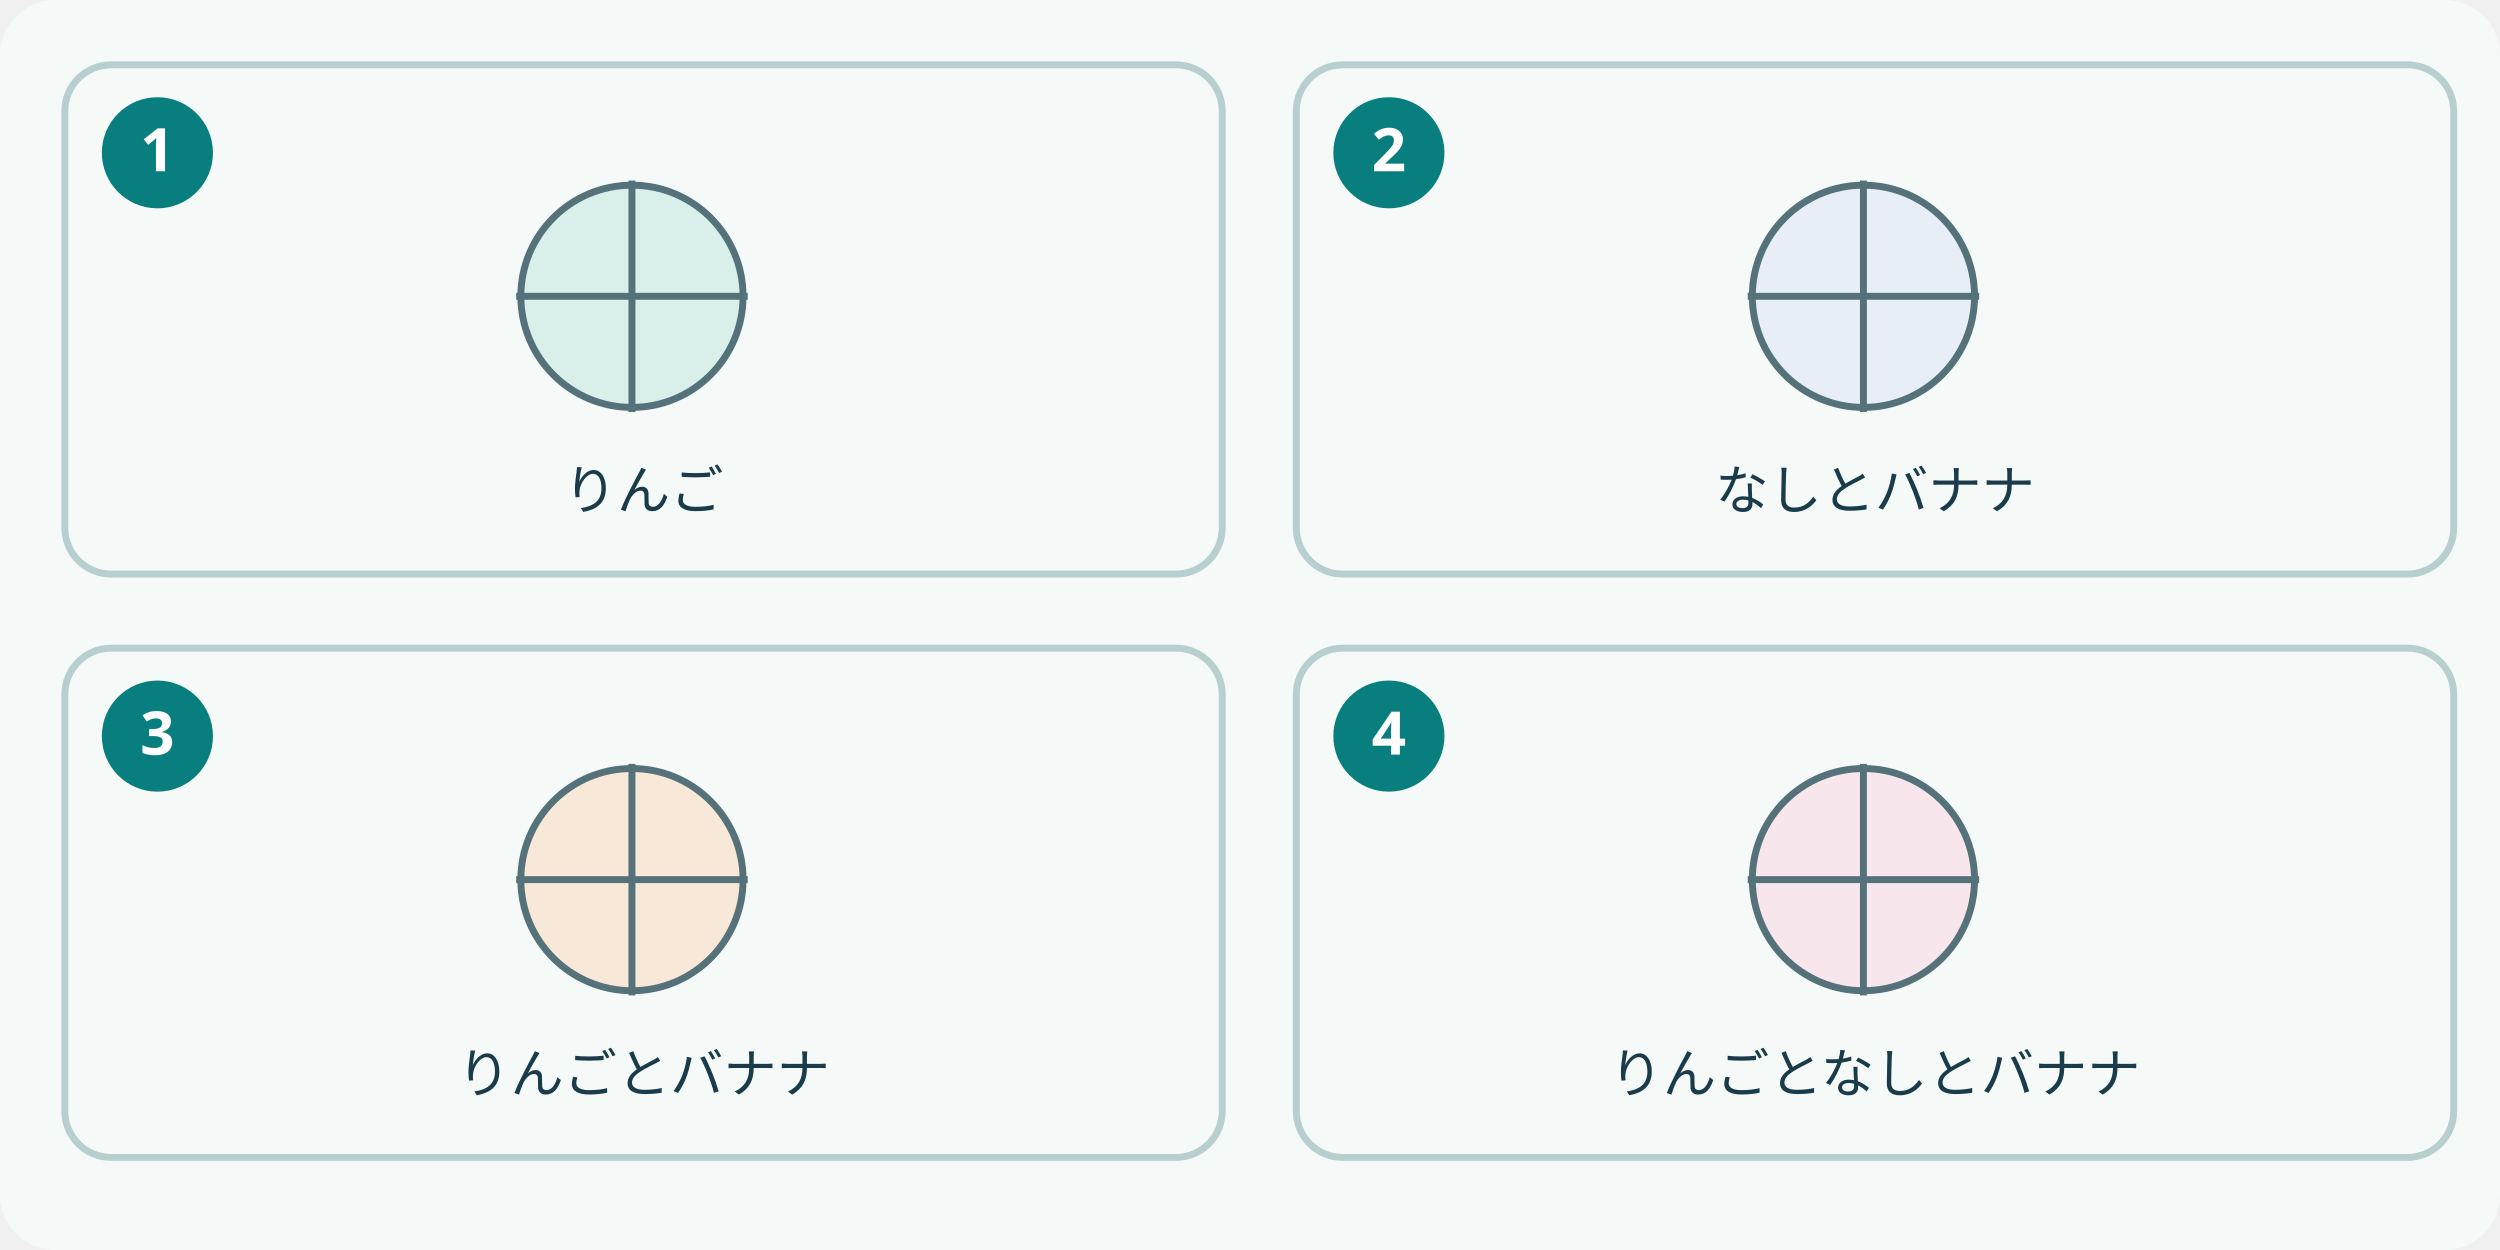
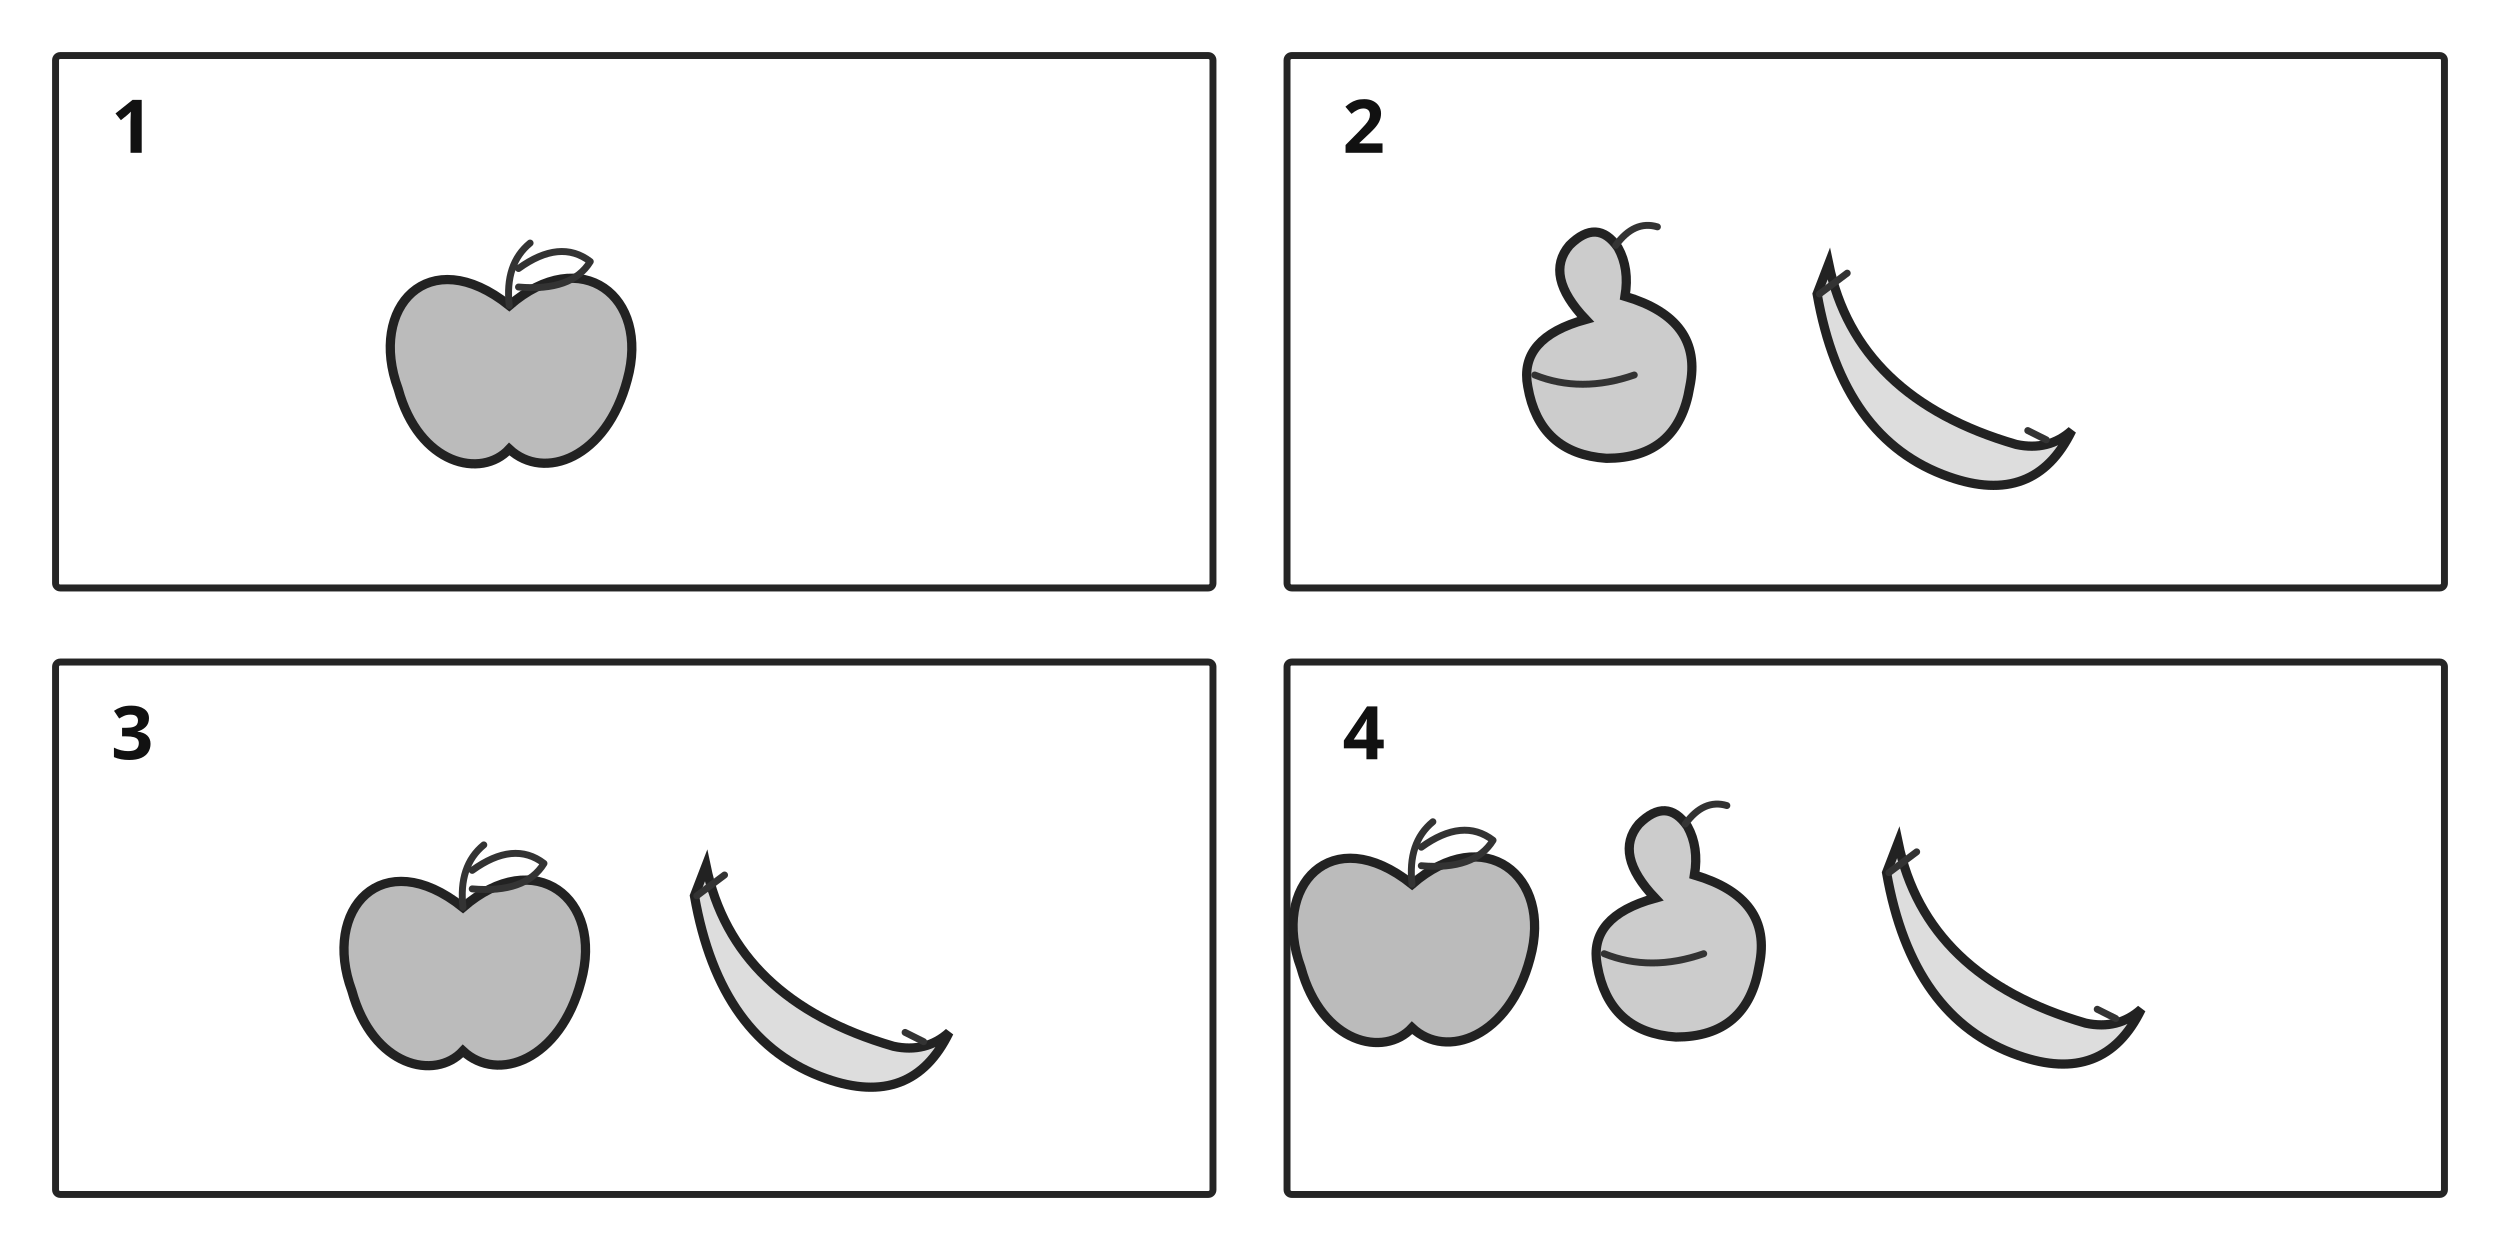
<svg xmlns="http://www.w3.org/2000/svg" viewBox="0 0 1080 540">
-   <style>.num{font:700 26px sans-serif;fill:white}.label{font:23px sans-serif;fill:#193b4a}</style>
-   <rect width="1080" height="540" rx="24" fill="#f5faf9" />
-   <g>
-     <circle cx="273" cy="128" r="48" fill="#d9f0ea" stroke="#55717a" stroke-width="3" />
-     <path d="M273 78 v100 M223 128 h100" stroke="#55717a" stroke-width="3" />
-     <rect x="28" y="28" width="500" height="220" rx="20" fill="none" stroke="#b7cfce" stroke-width="3" />
-     <circle cx="68" cy="66" r="24" fill="#087f7e" />
-     <text x="68" y="74" text-anchor="middle" class="num">1</text>
-     <text x="278" y="220" text-anchor="middle" class="label">りんご</text>
-   </g>
-   <g>
-     <circle cx="805" cy="128" r="48" fill="#e8eef8" stroke="#55717a" stroke-width="3" />
-     <path d="M805 78 v100 M755 128 h100" stroke="#55717a" stroke-width="3" />
-     <rect x="560" y="28" width="500" height="220" rx="20" fill="none" stroke="#b7cfce" stroke-width="3" />
-     <circle cx="600" cy="66" r="24" fill="#087f7e" />
-     <text x="600" y="74" text-anchor="middle" class="num">2</text>
-     <text x="810" y="220" text-anchor="middle" class="label">なしとバナナ</text>
-   </g>
-   <g>
-     <circle cx="273" cy="380" r="48" fill="#f7e8d8" stroke="#55717a" stroke-width="3" />
-     <path d="M273 330 v100 M223 380 h100" stroke="#55717a" stroke-width="3" />
-     <rect x="28" y="280" width="500" height="220" rx="20" fill="none" stroke="#b7cfce" stroke-width="3" />
-     <circle cx="68" cy="318" r="24" fill="#087f7e" />
-     <text x="68" y="326" text-anchor="middle" class="num">3</text>
-     <text x="278" y="472" text-anchor="middle" class="label">りんごとバナナ</text>
-   </g>
-   <g>
-     <circle cx="805" cy="380" r="48" fill="#f7e7ec" stroke="#55717a" stroke-width="3" />
-     <path d="M805 330 v100 M755 380 h100" stroke="#55717a" stroke-width="3" />
-     <rect x="560" y="280" width="500" height="220" rx="20" fill="none" stroke="#b7cfce" stroke-width="3" />
-     <circle cx="600" cy="318" r="24" fill="#087f7e" />
-     <text x="600" y="326" text-anchor="middle" class="num">4</text>
-     <text x="810" y="472" text-anchor="middle" class="label">りんごとなしとバナナ</text>
-   </g>
+   <style>.panel{fill:#fff;stroke:#252525;stroke-width:3}.num{font:700 32px sans-serif;fill:#111}.line{stroke:#222;stroke-width:5;stroke-linecap:round;stroke-linejoin:round;fill:none}.thin{stroke:#333;stroke-width:3;stroke-linecap:round;stroke-linejoin:round;fill:none}.shade{fill:#d9d9d9;stroke:#222;stroke-width:4;stroke-linejoin:round}.dark{fill:#777;stroke:#222;stroke-width:4;stroke-linejoin:round}.white{fill:#fff;stroke:#222;stroke-width:4;stroke-linejoin:round}</style>
+   <rect width="1080" height="540" fill="#fff" />
+   <rect class="panel" x="24" y="24" width="500" height="230" rx="2" />
+   <text class="num" x="48" y="66">1</text>
+   <rect class="panel" x="556" y="24" width="500" height="230" rx="2" />
+   <text class="num" x="580" y="66">2</text>
+   <rect class="panel" x="24" y="286" width="500" height="230" rx="2" />
+   <text class="num" x="48" y="328">3</text>
+   <rect class="panel" x="556" y="286" width="500" height="230" rx="2" />
+   <text class="num" x="580" y="328">4</text>
+   <path d="M220 132 C185 104 159 133 172 168 C181 201 208 207 220 194 C235 208 262 198 271 164 C281 128 251 105 220 132Z" fill="#bbb" stroke="#222" stroke-width="4" />
+   <path class="thin" d="M220 132q-2-18 9-27m-5 11q18-13 31-3q-8 13-31 11" />
+   <path d="M685 138 Q667 119 678 106 Q690 94 699 107 Q704 116 702 128 Q736 138 730 167 Q725 198 694 198 Q665 196 660 167 Q656 146 685 138Z" fill="#ccc" stroke="#222" stroke-width="4" />
+   <path class="thin" d="M698 106q8-11 18-8m-53 64q20 8 43 0" />
+   <path d="M790 114 Q802 172 871 192 Q885 195 895 186 Q879 219 842 206 Q796 190 785 127Z" fill="#ddd" stroke="#222" stroke-width="4" />
+   <path class="thin" d="M786 127l12-9m78 68 8 4" />
+   <path d="M200 392 C165 364 139 393 152 428 C161 461 188 467 200 454 C215 468 242 458 251 424 C261 388 231 365 200 392Z" fill="#bbb" stroke="#222" stroke-width="4" />
+   <path class="thin" d="M200 392q-2-18 9-27m-5 11q18-13 31-3q-8 13-31 11" />
+   <path d="M305 374 Q317 432 386 452 Q400 455 410 446 Q394 479 357 466 Q311 450 300 387Z" fill="#ddd" stroke="#222" stroke-width="4" />
+   <path class="thin" d="M301 387l12-9m78 68 8 4" />
+   <path d="M610 382 C575 354 549 383 562 418 C571 451 598 457 610 444 C625 458 652 448 661 414 C671 378 641 355 610 382Z" fill="#bbb" stroke="#222" stroke-width="4" />
+   <path class="thin" d="M610 382q-2-18 9-27m-5 11q18-13 31-3q-8 13-31 11" />
+   <path d="M715 388 Q697 369 708 356 Q720 344 729 357 Q734 366 732 378 Q766 388 760 417 Q755 448 724 448 Q695 446 690 417 Q686 396 715 388Z" fill="#ccc" stroke="#222" stroke-width="4" />
+   <path class="thin" d="M728 356q8-11 18-8m-53 64q20 8 43 0" />
+   <path d="M820 364 Q832 422 901 442 Q915 445 925 436 Q909 469 872 456 Q826 440 815 377Z" fill="#ddd" stroke="#222" stroke-width="4" />
+   <path class="thin" d="M816 377l12-9m78 68 8 4" />
</svg>
